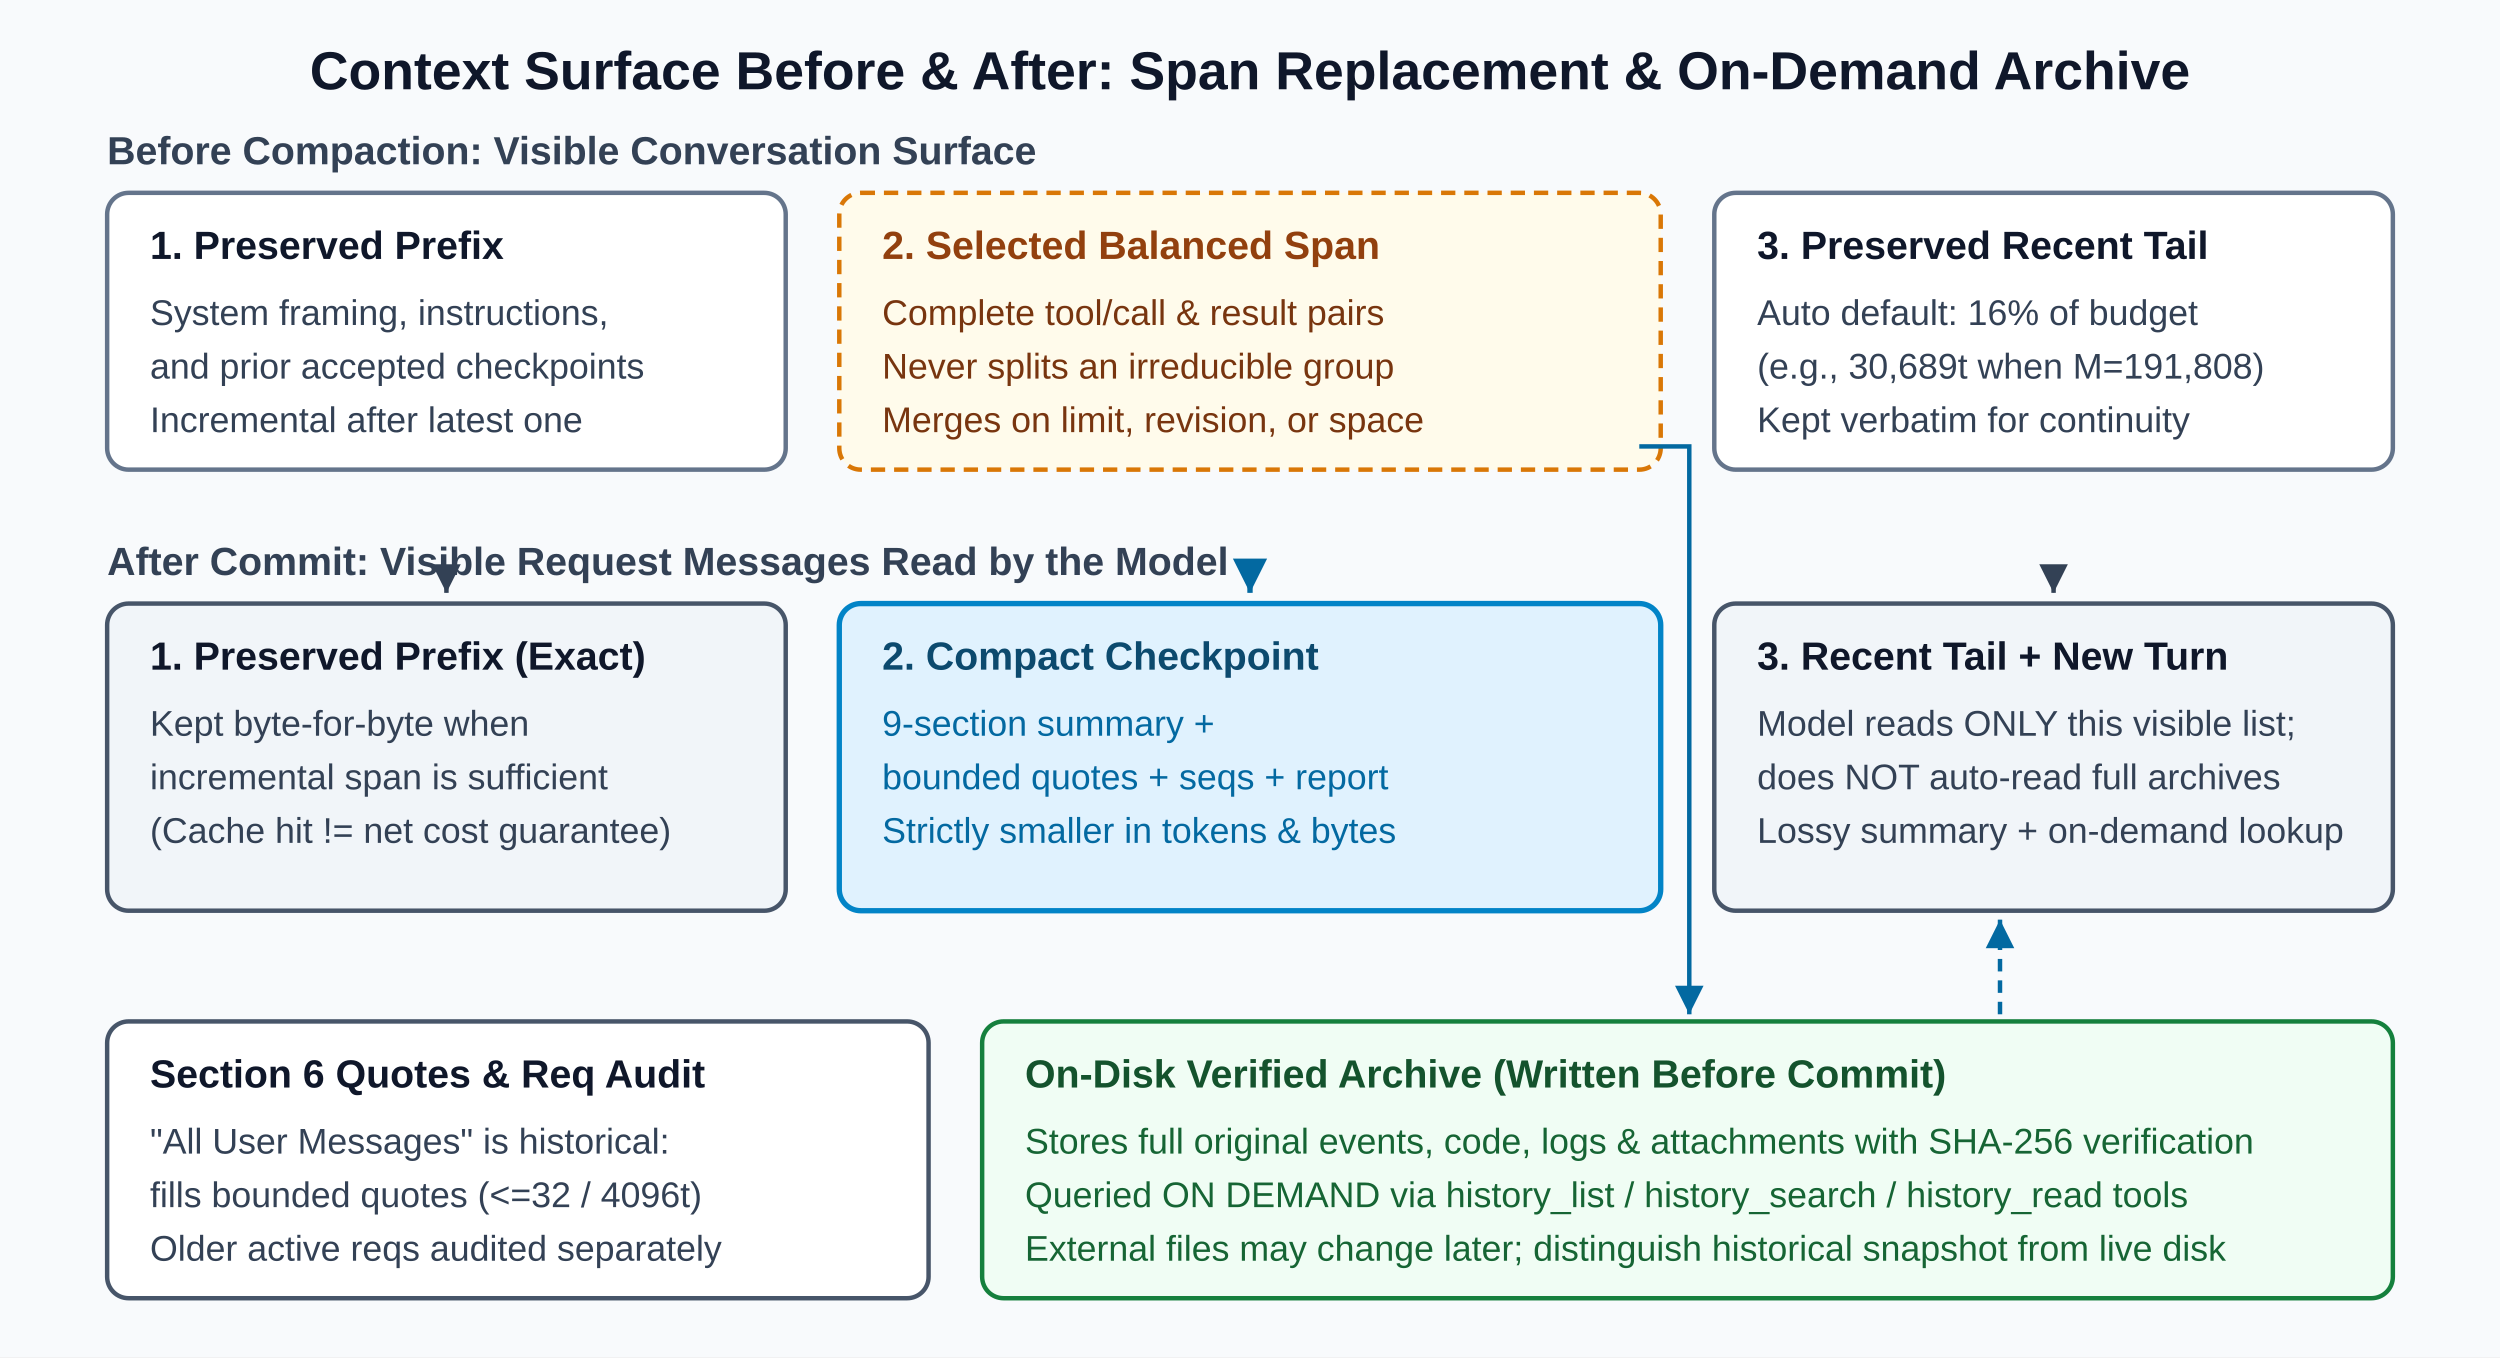
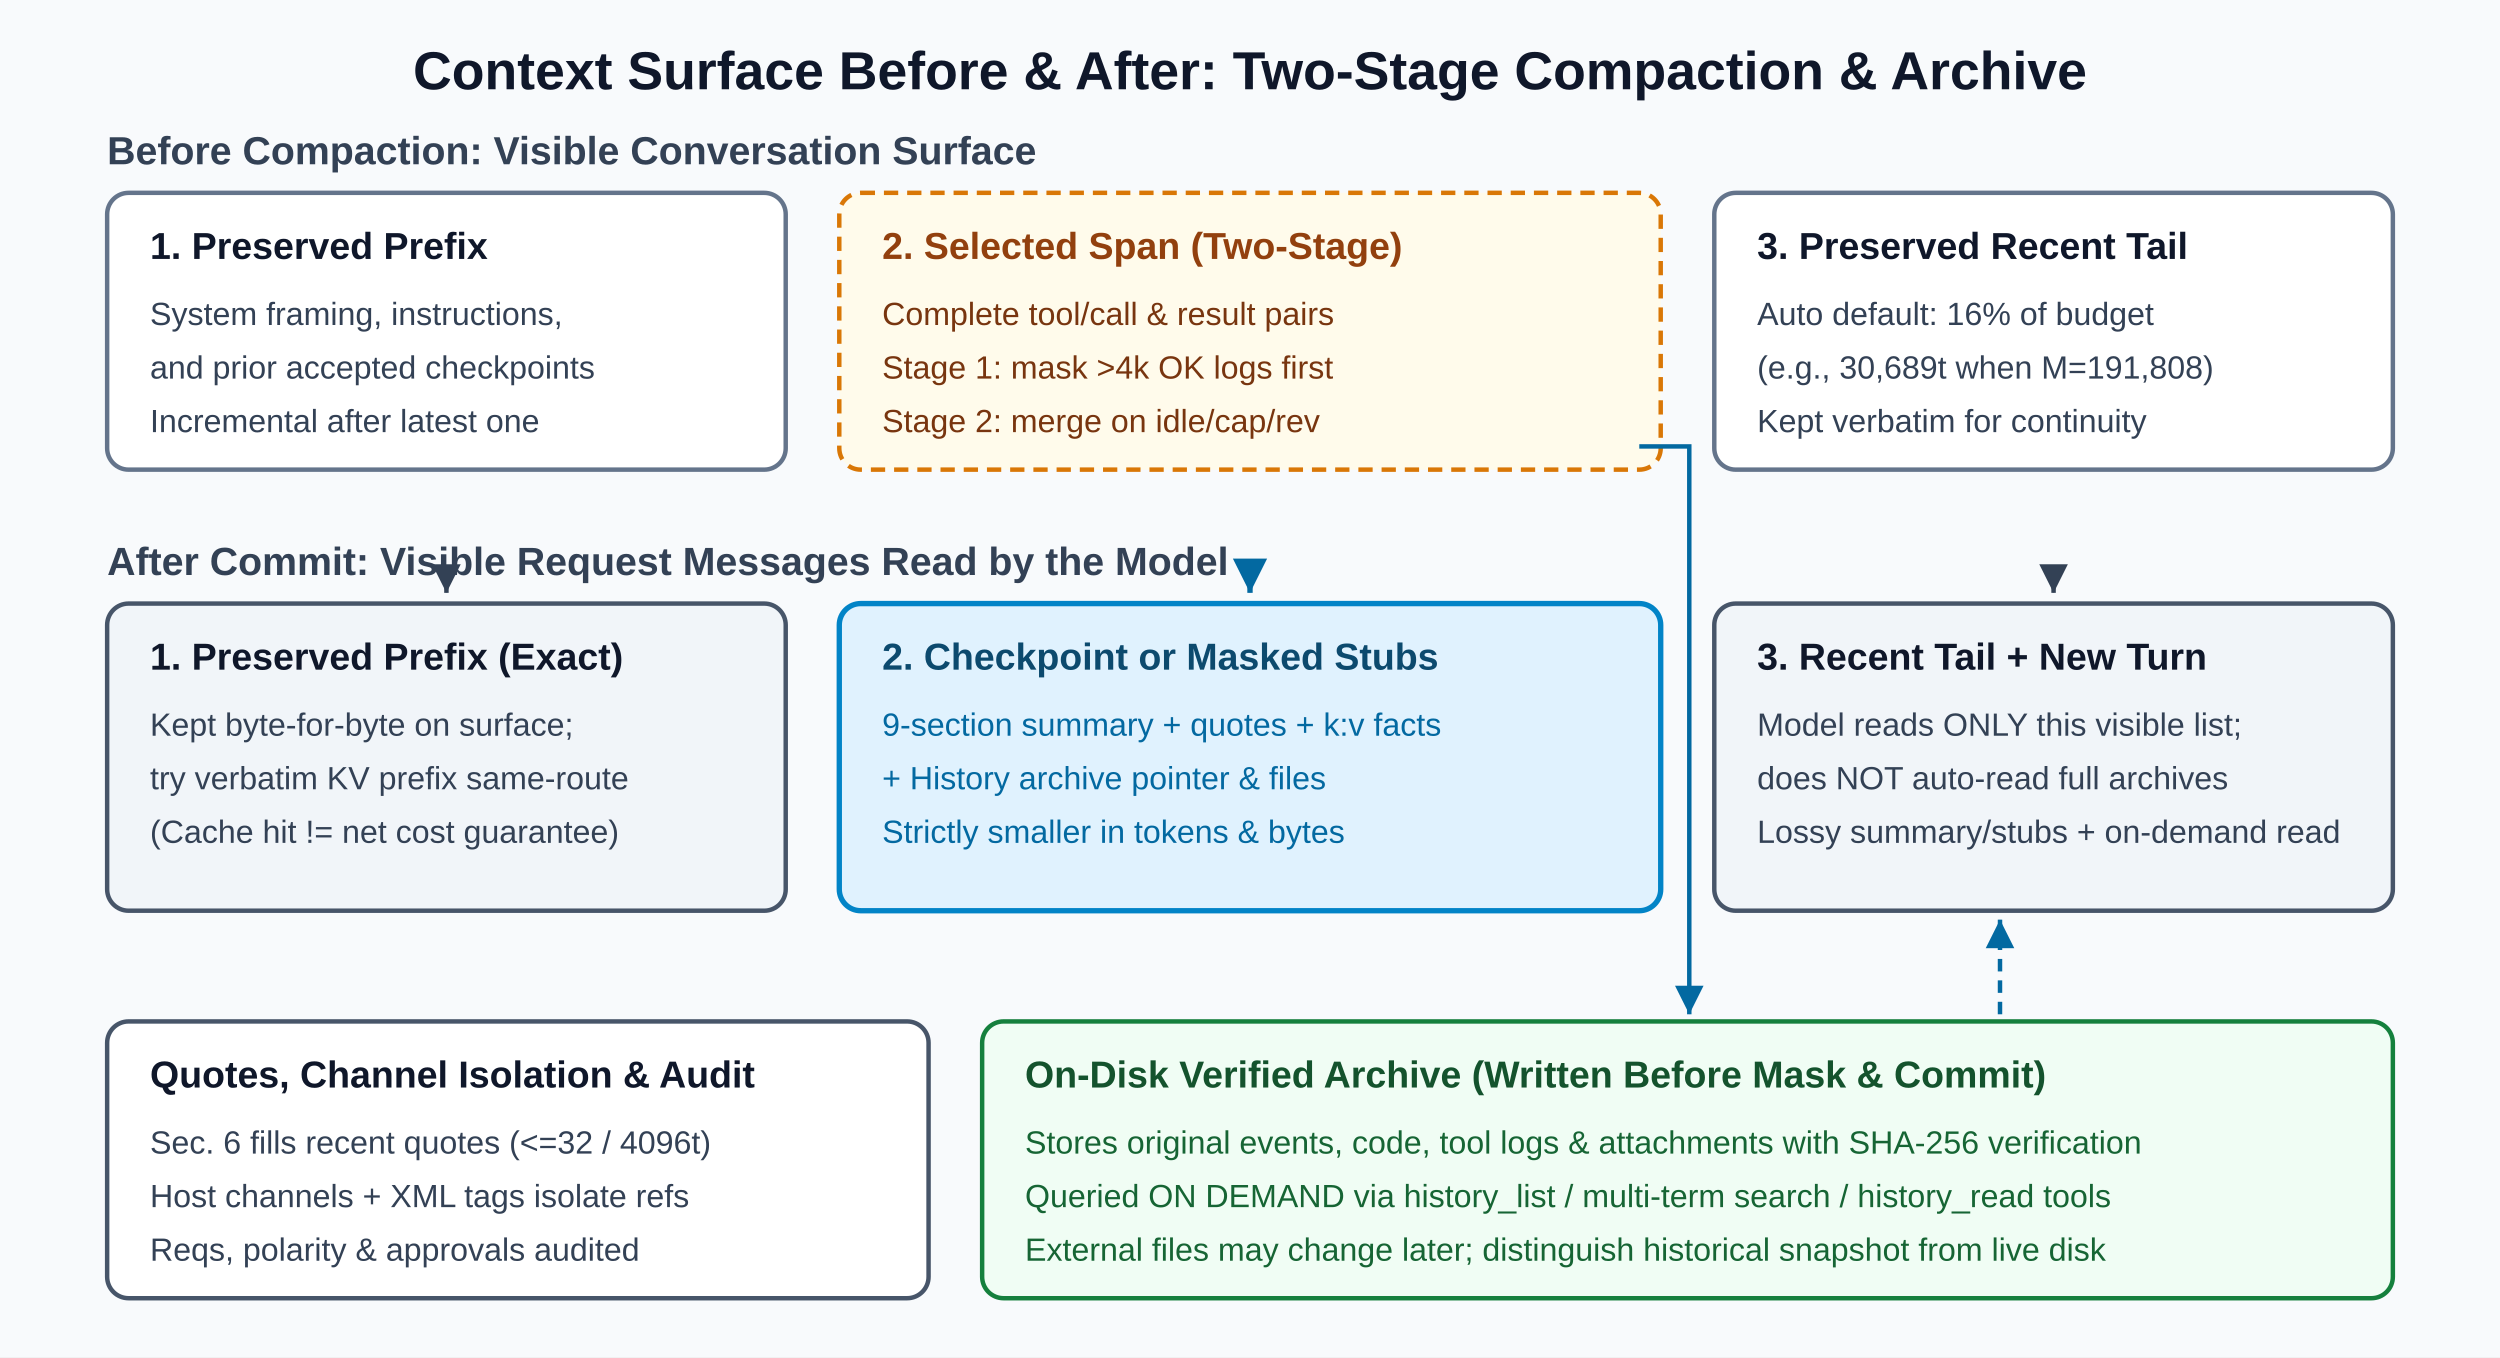
<svg xmlns="http://www.w3.org/2000/svg" width="1400" height="760" viewBox="0 0 1400 760" font-family="Arial, Noto Sans CJK SC, Microsoft YaHei, sans-serif">
  <defs>
    <marker id="arrow-dark-en" viewBox="0 0 10 10" refX="8" refY="5" markerWidth="8" markerHeight="8" orient="auto">
      <path d="M 0 1 L 8 5 L 0 9 z" fill="#334155" />
    </marker>
    <marker id="arrow-blue-en" viewBox="0 0 10 10" refX="8" refY="5" markerWidth="8" markerHeight="8" orient="auto">
      <path d="M 0 1 L 8 5 L 0 9 z" fill="#0369A1" />
    </marker>
  </defs>
  <rect x="0" y="0" width="1400" height="760" fill="#F8FAFC" />
-   <text x="700" y="50" text-anchor="middle" font-size="30" font-weight="bold" fill="#0F172A">Context Surface Before &amp; After: Span Replacement &amp; On-Demand Archive</text>
+   <text x="700" y="50" text-anchor="middle" font-size="30" font-weight="bold" fill="#0F172A">Context Surface Before &amp; After: Two-Stage Compaction &amp; Archive</text>
  <text x="60" y="92" font-size="22" font-weight="bold" fill="#334155">Before Compaction: Visible Conversation Surface</text>
  <rect x="60" y="108" width="380" height="155" rx="12" fill="#FFFFFF" stroke="#64748B" stroke-width="2.5" />
-   <text x="84" y="145" font-size="22" font-weight="bold" fill="#0F172A">1. Preserved Prefix</text>
-   <text x="84" y="182" font-size="20" fill="#334155">
+   <text x="84" y="145" font-size="21" font-weight="bold" fill="#0F172A">1. Preserved Prefix</text>
+   <text x="84" y="182" font-size="18" fill="#334155">
    <tspan x="84" dy="0">System framing, instructions,</tspan>
    <tspan x="84" dy="30">and prior accepted checkpoints</tspan>
    <tspan x="84" dy="30">Incremental after latest one</tspan>
  </text>
  <rect x="470" y="108" width="460" height="155" rx="12" fill="#FFFBEB" stroke="#D97706" stroke-width="2.5" stroke-dasharray="8 5" />
-   <text x="494" y="145" font-size="22" font-weight="bold" fill="#92400E">2. Selected Balanced Span</text>
-   <text x="494" y="182" font-size="20" fill="#78350F">
+   <text x="494" y="145" font-size="21" font-weight="bold" fill="#92400E">2. Selected Span (Two-Stage)</text>
+   <text x="494" y="182" font-size="18" fill="#78350F">
    <tspan x="494" dy="0">Complete tool/call &amp; result pairs</tspan>
-     <tspan x="494" dy="30">Never splits an irreducible group</tspan>
-     <tspan x="494" dy="30">Merges on limit, revision, or space</tspan>
+     <tspan x="494" dy="30">Stage 1: mask &gt;4k OK logs first</tspan>
+     <tspan x="494" dy="30">Stage 2: merge on idle/cap/rev</tspan>
  </text>
  <rect x="960" y="108" width="380" height="155" rx="12" fill="#FFFFFF" stroke="#64748B" stroke-width="2.5" />
-   <text x="984" y="145" font-size="22" font-weight="bold" fill="#0F172A">3. Preserved Recent Tail</text>
-   <text x="984" y="182" font-size="20" fill="#334155">
+   <text x="984" y="145" font-size="21" font-weight="bold" fill="#0F172A">3. Preserved Recent Tail</text>
+   <text x="984" y="182" font-size="18" fill="#334155">
    <tspan x="984" dy="0">Auto default: 16% of budget</tspan>
    <tspan x="984" dy="30">(e.g., 30,689t when M=191,808)</tspan>
    <tspan x="984" dy="30">Kept verbatim for continuity</tspan>
  </text>
  <line x1="250" y1="320" x2="250" y2="332" stroke="#334155" stroke-width="2.5" marker-end="url(#arrow-dark-en)" />
  <line x1="700" y1="320" x2="700" y2="332" stroke="#0369A1" stroke-width="3" marker-end="url(#arrow-blue-en)" />
  <line x1="1150" y1="320" x2="1150" y2="332" stroke="#334155" stroke-width="2.5" marker-end="url(#arrow-dark-en)" />
  <text x="60" y="322" font-size="22" font-weight="bold" fill="#334155">After Commit: Visible Request Messages Read by the Model</text>
  <rect x="60" y="338" width="380" height="172" rx="12" fill="#F1F5F9" stroke="#475569" stroke-width="2.5" />
-   <text x="84" y="375" font-size="22" font-weight="bold" fill="#0F172A">1. Preserved Prefix (Exact)</text>
-   <text x="84" y="412" font-size="20" fill="#334155">
-     <tspan x="84" dy="0">Kept byte-for-byte when</tspan>
-     <tspan x="84" dy="30">incremental span is sufficient</tspan>
+   <text x="84" y="375" font-size="21" font-weight="bold" fill="#0F172A">1. Preserved Prefix (Exact)</text>
+   <text x="84" y="412" font-size="18" fill="#334155">
+     <tspan x="84" dy="0">Kept byte-for-byte on surface;</tspan>
+     <tspan x="84" dy="30">try verbatim KV prefix same-route</tspan>
    <tspan x="84" dy="30">(Cache hit != net cost guarantee)</tspan>
  </text>
  <rect x="470" y="338" width="460" height="172" rx="12" fill="#E0F2FE" stroke="#0284C7" stroke-width="3" />
-   <text x="494" y="375" font-size="22" font-weight="bold" fill="#0C4A6E">2. Compact Checkpoint</text>
-   <text x="494" y="412" font-size="20" fill="#0369A1">
-     <tspan x="494" dy="0">9-section summary +</tspan>
-     <tspan x="494" dy="30">bounded quotes + seqs + report</tspan>
+   <text x="494" y="375" font-size="21" font-weight="bold" fill="#0C4A6E">2. Checkpoint or Masked Stubs</text>
+   <text x="494" y="412" font-size="18" fill="#0369A1">
+     <tspan x="494" dy="0">9-section summary + quotes + k:v facts</tspan>
+     <tspan x="494" dy="30">+ History archive pointer &amp; files</tspan>
    <tspan x="494" dy="30">Strictly smaller in tokens &amp; bytes</tspan>
  </text>
  <rect x="960" y="338" width="380" height="172" rx="12" fill="#F1F5F9" stroke="#475569" stroke-width="2.5" />
-   <text x="984" y="375" font-size="22" font-weight="bold" fill="#0F172A">3. Recent Tail + New Turn</text>
-   <text x="984" y="412" font-size="20" fill="#334155">
+   <text x="984" y="375" font-size="21" font-weight="bold" fill="#0F172A">3. Recent Tail + New Turn</text>
+   <text x="984" y="412" font-size="18" fill="#334155">
    <tspan x="984" dy="0">Model reads ONLY this visible list;</tspan>
    <tspan x="984" dy="30">does NOT auto-read full archives</tspan>
-     <tspan x="984" dy="30">Lossy summary + on-demand lookup</tspan>
+     <tspan x="984" dy="30">Lossy summary/stubs + on-demand read</tspan>
  </text>
  <line x1="1120" y1="568" x2="1120" y2="515" stroke="#0369A1" stroke-width="2.5" stroke-dasharray="7 5" marker-end="url(#arrow-blue-en)" />
  <rect x="60" y="572" width="460" height="155" rx="12" fill="#FFFFFF" stroke="#475569" stroke-width="2.5" />
-   <text x="84" y="609" font-size="22" font-weight="bold" fill="#0F172A">Section 6 Quotes &amp; Req Audit</text>
-   <text x="84" y="646" font-size="20" fill="#334155">
-     <tspan x="84" dy="0">"All User Messages" is historical:</tspan>
-     <tspan x="84" dy="30">fills bounded quotes (&lt;=32 / 4096t)</tspan>
-     <tspan x="84" dy="30">Older active reqs audited separately</tspan>
+   <text x="84" y="609" font-size="21" font-weight="bold" fill="#0F172A">Quotes, Channel Isolation &amp; Audit</text>
+   <text x="84" y="646" font-size="18" fill="#334155">
+     <tspan x="84" dy="0">Sec. 6 fills recent quotes (&lt;=32 / 4096t)</tspan>
+     <tspan x="84" dy="30">Host channels + XML tags isolate refs</tspan>
+     <tspan x="84" dy="30">Reqs, polarity &amp; approvals audited</tspan>
  </text>
  <path d="M 918 250 L 946 250 L 946 553 L 946 568" fill="none" stroke="#0369A1" stroke-width="2.5" marker-end="url(#arrow-blue-en)" />
  <rect x="550" y="572" width="790" height="155" rx="12" fill="#F0FDF4" stroke="#15803D" stroke-width="2.5" />
-   <text x="574" y="609" font-size="22" font-weight="bold" fill="#14532D">On-Disk Verified Archive (Written Before Commit)</text>
-   <text x="574" y="646" font-size="20" fill="#166534">
-     <tspan x="574" dy="0">Stores full original events, code, logs &amp; attachments with SHA-256 verification</tspan>
-     <tspan x="574" dy="30">Queried ON DEMAND via history_list / history_search / history_read tools</tspan>
+   <text x="574" y="609" font-size="21" font-weight="bold" fill="#14532D">On-Disk Verified Archive (Written Before Mask &amp; Commit)</text>
+   <text x="574" y="646" font-size="18" fill="#166534">
+     <tspan x="574" dy="0">Stores original events, code, tool logs &amp; attachments with SHA-256 verification</tspan>
+     <tspan x="574" dy="30">Queried ON DEMAND via history_list / multi-term search / history_read tools</tspan>
    <tspan x="574" dy="30">External files may change later; distinguish historical snapshot from live disk</tspan>
  </text>
</svg>
